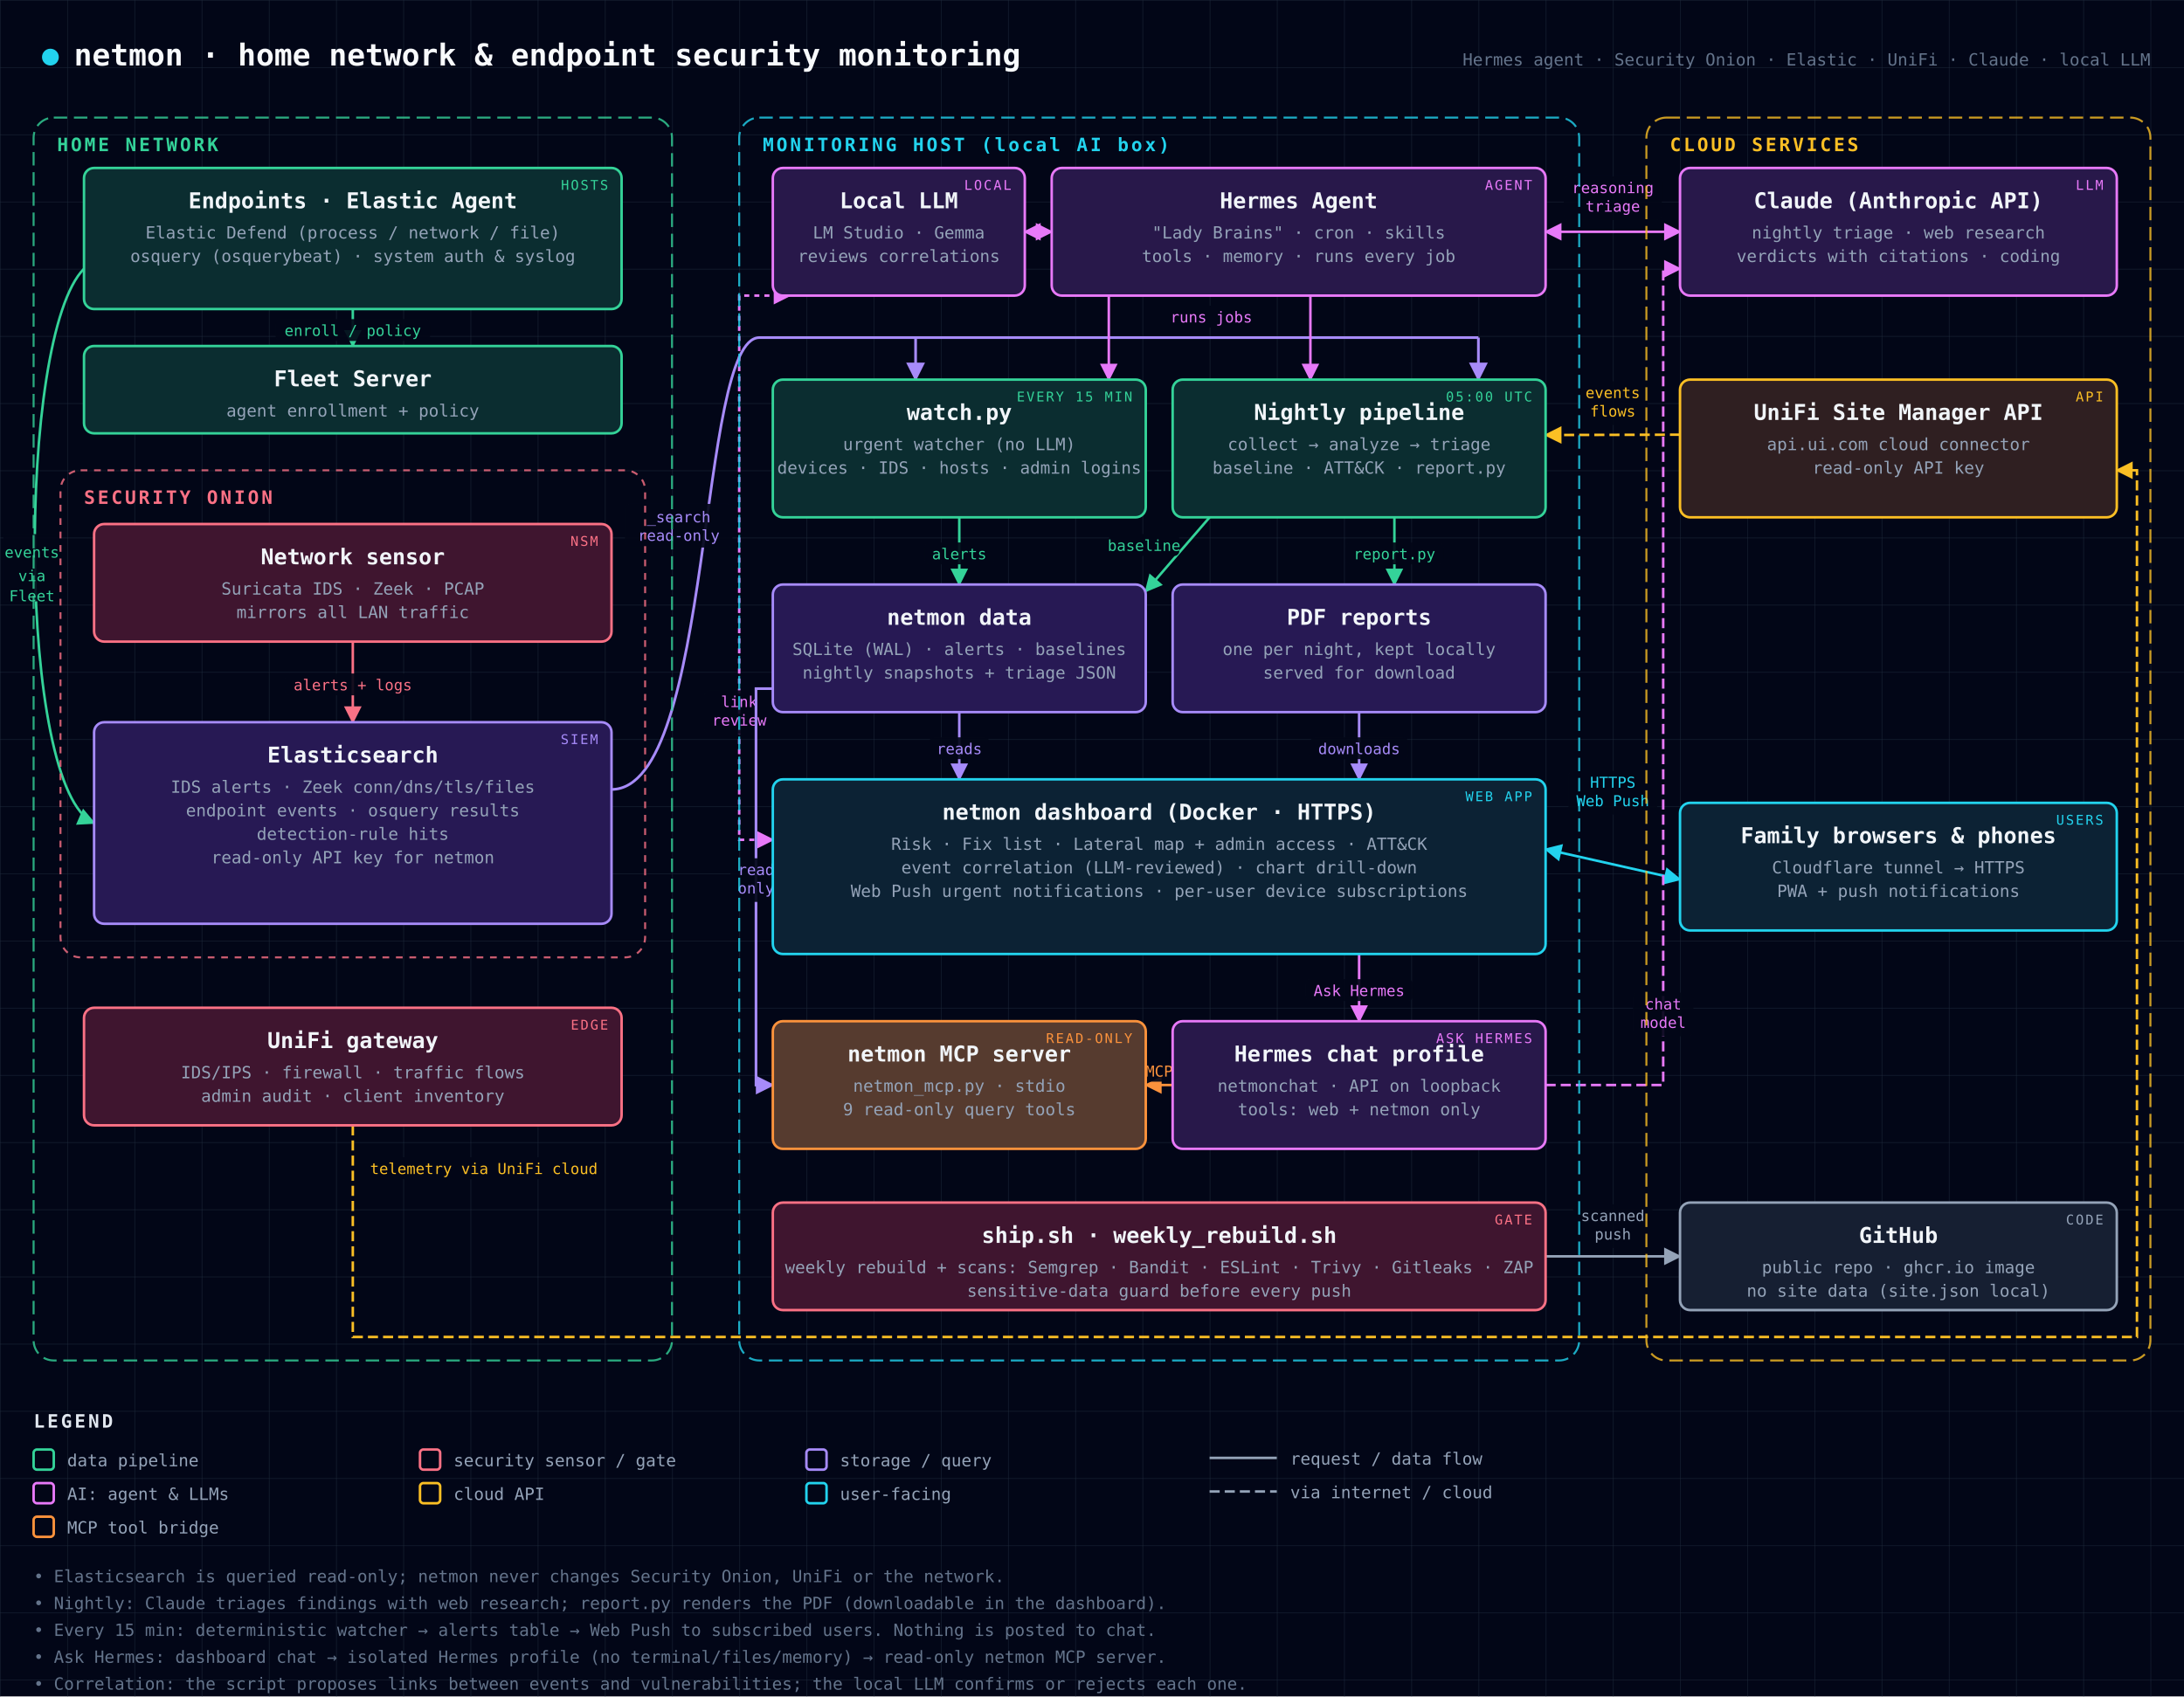
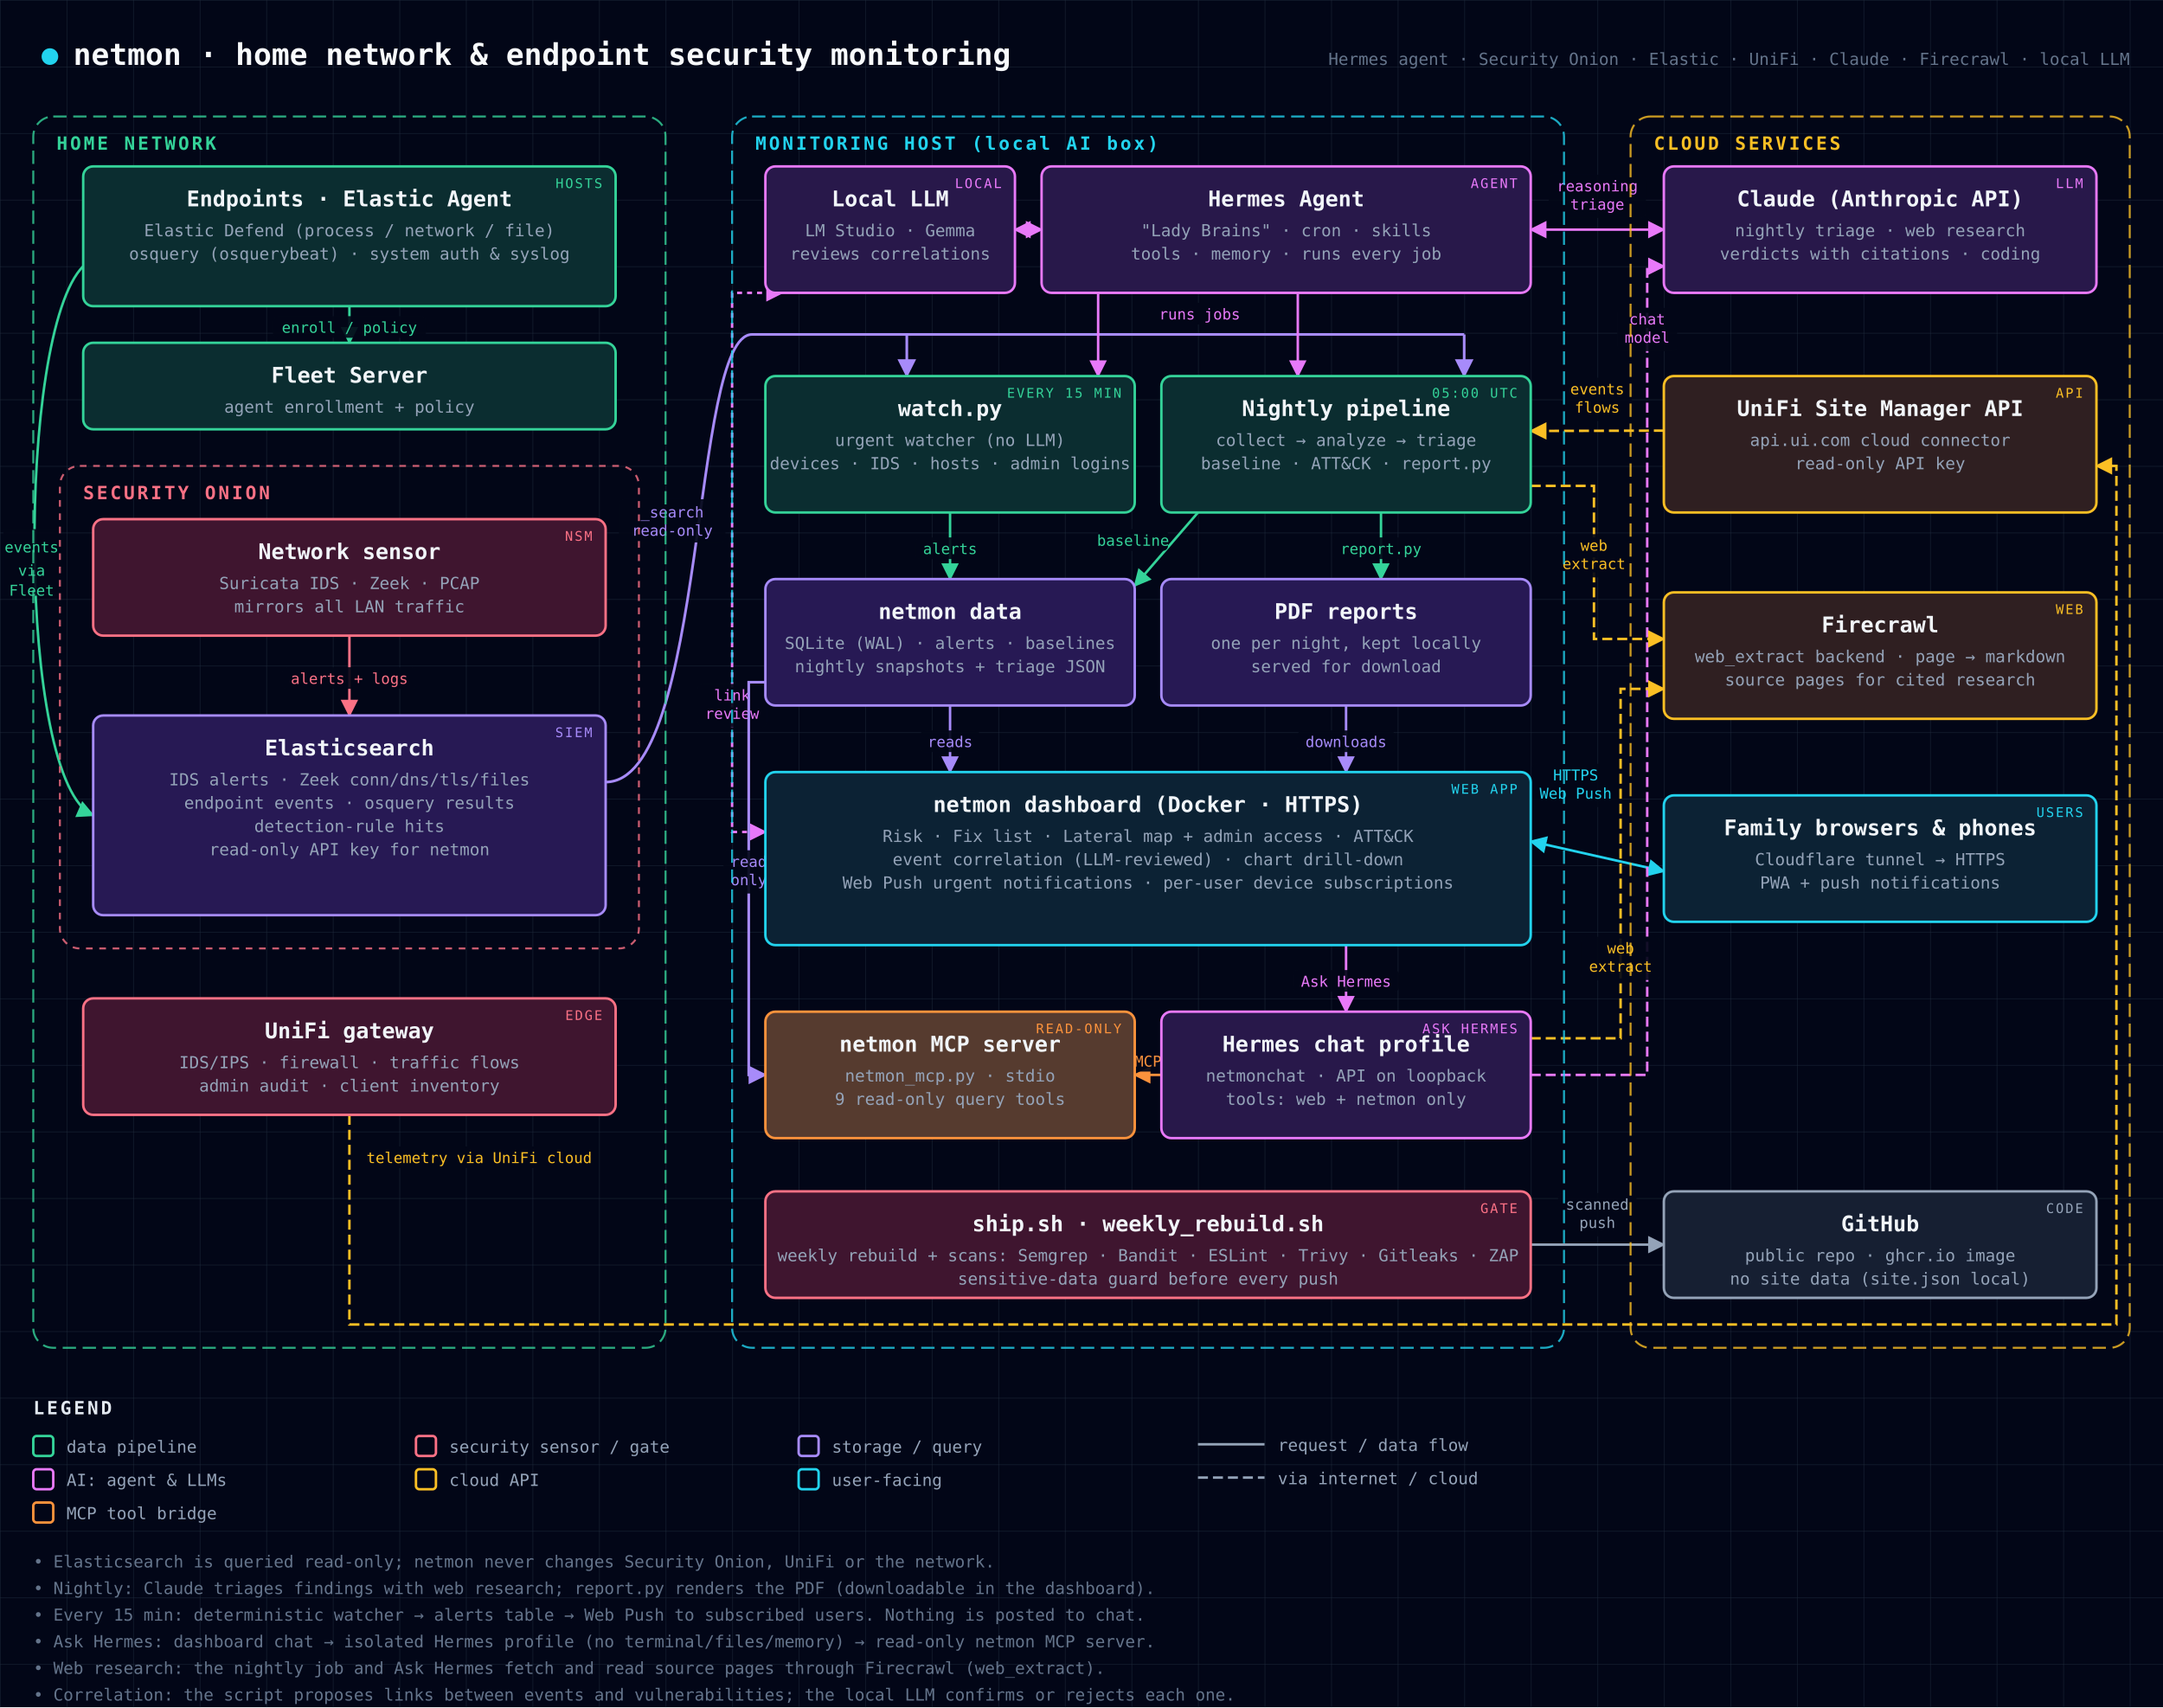
- <svg xmlns="http://www.w3.org/2000/svg" viewBox="0 0 1300 1010" width="1300" height="1010" font-family="JetBrains Mono, ui-monospace, SFMono-Regular, Menlo, Consolas, monospace">
+ <svg xmlns="http://www.w3.org/2000/svg" viewBox="0 0 1300 1026" width="1300" height="1026" font-family="JetBrains Mono, ui-monospace, SFMono-Regular, Menlo, Consolas, monospace">
  <defs>
    <pattern id="grid" width="40" height="40" patternUnits="userSpaceOnUse">
      <path d="M 40 0 L 0 0 0 40" fill="none" stroke="#1e293b" stroke-width="0.5" />
    </pattern>
    <marker id="ah-22d3ee" viewBox="0 0 10 10" refX="9" refY="5" markerWidth="7" markerHeight="7" orient="auto-start-reverse">
      <path d="M0,0 L10,5 L0,10 z" fill="#22d3ee" />
    </marker>
    <marker id="ah-34d399" viewBox="0 0 10 10" refX="9" refY="5" markerWidth="7" markerHeight="7" orient="auto-start-reverse">
      <path d="M0,0 L10,5 L0,10 z" fill="#34d399" />
    </marker>
    <marker id="ah-64748b" viewBox="0 0 10 10" refX="9" refY="5" markerWidth="7" markerHeight="7" orient="auto-start-reverse">
      <path d="M0,0 L10,5 L0,10 z" fill="#64748b" />
    </marker>
    <marker id="ah-94a3b8" viewBox="0 0 10 10" refX="9" refY="5" markerWidth="7" markerHeight="7" orient="auto-start-reverse">
      <path d="M0,0 L10,5 L0,10 z" fill="#94a3b8" />
    </marker>
    <marker id="ah-a78bfa" viewBox="0 0 10 10" refX="9" refY="5" markerWidth="7" markerHeight="7" orient="auto-start-reverse">
      <path d="M0,0 L10,5 L0,10 z" fill="#a78bfa" />
    </marker>
    <marker id="ah-e879f9" viewBox="0 0 10 10" refX="9" refY="5" markerWidth="7" markerHeight="7" orient="auto-start-reverse">
      <path d="M0,0 L10,5 L0,10 z" fill="#e879f9" />
    </marker>
    <marker id="ah-fb7185" viewBox="0 0 10 10" refX="9" refY="5" markerWidth="7" markerHeight="7" orient="auto-start-reverse">
      <path d="M0,0 L10,5 L0,10 z" fill="#fb7185" />
    </marker>
    <marker id="ah-fb923c" viewBox="0 0 10 10" refX="9" refY="5" markerWidth="7" markerHeight="7" orient="auto-start-reverse">
      <path d="M0,0 L10,5 L0,10 z" fill="#fb923c" />
    </marker>
    <marker id="ah-fbbf24" viewBox="0 0 10 10" refX="9" refY="5" markerWidth="7" markerHeight="7" orient="auto-start-reverse">
      <path d="M0,0 L10,5 L0,10 z" fill="#fbbf24" />
    </marker>
  </defs>
-   <rect width="1300" height="1010" fill="#020617" />
-   <rect width="1300" height="1010" fill="url(#grid)" />
+   <rect width="1300" height="1026" fill="#020617" />
+   <rect width="1300" height="1026" fill="url(#grid)" />
  <circle cx="30" cy="34" r="5" fill="#22d3ee" />
  <text x="44" y="39" fill="#f8fafc" font-size="18" font-weight="700">netmon · home network &amp; endpoint security monitoring</text>
-   <text x="1280" y="39" text-anchor="end" fill="#64748b" font-size="10">Hermes agent · Security Onion · Elastic · UniFi · Claude · local LLM</text>
+   <text x="1280" y="39" text-anchor="end" fill="#64748b" font-size="10">Hermes agent · Security Onion · Elastic · UniFi · Claude · Firecrawl · local LLM</text>
  <path d="M210.0,184 L210.0,206" fill="none" stroke="#34d399" stroke-width="1.5" marker-end="url(#ah-34d399)" />
  <rect x="164.0" y="190.0" width="92.0" height="13" rx="3" fill="#020617" opacity="0.92" />
  <text x="210.0" y="200.0" text-anchor="middle" fill="#34d399" font-size="9">enroll / policy</text>
  <path d="M50,160 C10,200 10,470 56,490" fill="none" stroke="#34d399" stroke-width="1.5" marker-end="url(#ah-34d399)" />
  <rect x="2" y="318" width="34" height="40" fill="#020617" opacity="0.9" />
  <text x="19" y="332" text-anchor="middle" fill="#34d399" font-size="9">events</text>
  <text x="19" y="346" text-anchor="middle" fill="#34d399" font-size="9">via</text>
  <text x="19" y="358" text-anchor="middle" fill="#34d399" font-size="9">Fleet</text>
  <path d="M210.0,382 L210.0,430" fill="none" stroke="#fb7185" stroke-width="1.5" marker-end="url(#ah-fb7185)" />
  <rect x="169.6" y="401.0" width="80.8" height="13" rx="3" fill="#020617" opacity="0.92" />
  <text x="210.0" y="411.0" text-anchor="middle" fill="#fb7185" font-size="9">alerts + logs</text>
  <path d="M364,470 C425,470 415,201 452,201 L880,201" fill="none" stroke="#a78bfa" stroke-width="1.6" />
  <path d="M545,201 L545,226" fill="none" stroke="#a78bfa" stroke-width="1.6" marker-end="url(#ah-a78bfa)" />
  <path d="M880,201 L880,226" fill="none" stroke="#a78bfa" stroke-width="1.6" marker-end="url(#ah-a78bfa)" />
  <rect x="372" y="300" width="64" height="26" rx="3" fill="#020617" opacity="0.92" />
  <text x="404" y="311" text-anchor="middle" fill="#a78bfa" font-size="9">_search</text>
  <text x="404" y="322" text-anchor="middle" fill="#a78bfa" font-size="9">read-only</text>
  <path d="M210,670 L210,796 L1272,796 L1272,280 L1260,280" fill="none" stroke="#fbbf24" stroke-width="1.5" stroke-dasharray="6,3" marker-end="url(#ah-fbbf24)" />
  <rect x="222" y="689" width="132" height="13" rx="3" fill="#020617" />
  <text x="288" y="699" text-anchor="middle" fill="#fbbf24" font-size="9">telemetry via UniFi cloud</text>
  <path d="M1000,258.8 L920,259" fill="none" stroke="#fbbf24" stroke-width="1.5" marker-end="url(#ah-fbbf24)" stroke-dasharray="6,3" />
  <rect x="939.2" y="227" width="41.6" height="26" rx="3" fill="#020617" opacity="0.92" />
  <text x="960" y="237" text-anchor="middle" fill="#fbbf24" font-size="9">events</text>
  <text x="960" y="248" text-anchor="middle" fill="#fbbf24" font-size="9">flows</text>
  <path d="M610,138.0 L626,138.0" fill="none" stroke="#e879f9" stroke-width="1.5" marker-end="url(#ah-e879f9)" marker-start="url(#ah-e879f9)" />
  <path d="M920,138.0 L1000,138.0" fill="none" stroke="#e879f9" stroke-width="1.5" marker-end="url(#ah-e879f9)" marker-start="url(#ah-e879f9)" />
  <rect x="930.8" y="105" width="58.4" height="26" rx="3" fill="#020617" opacity="0.92" />
  <text x="960" y="115" text-anchor="middle" fill="#e879f9" font-size="9">reasoning</text>
  <text x="960" y="126" text-anchor="middle" fill="#e879f9" font-size="9">triage</text>
  <path d="M660,176 L660,226" fill="none" stroke="#e879f9" stroke-width="1.5" marker-end="url(#ah-e879f9)" />
  <path d="M780,176 L780,226" fill="none" stroke="#e879f9" stroke-width="1.5" marker-end="url(#ah-e879f9)" />
  <rect x="690" y="182" width="62" height="13" rx="3" fill="#020617" />
  <text x="721" y="192" text-anchor="middle" fill="#e879f9" font-size="9">runs jobs</text>
  <path d="M571.0,308 L571.0,348" fill="none" stroke="#34d399" stroke-width="1.5" marker-end="url(#ah-34d399)" />
  <rect x="550.2" y="323.0" width="41.6" height="13" rx="3" fill="#020617" opacity="0.92" />
  <text x="571.0" y="333.0" text-anchor="middle" fill="#34d399" font-size="9">alerts</text>
  <path d="M720,308 L682,352" fill="none" stroke="#34d399" stroke-width="1.5" marker-end="url(#ah-34d399)" />
  <rect x="660" y="318" width="42" height="13" rx="3" fill="#020617" />
  <text x="681" y="328" text-anchor="middle" fill="#34d399" font-size="9">baseline</text>
  <path d="M830,308 L830,348" fill="none" stroke="#34d399" stroke-width="1.5" marker-end="url(#ah-34d399)" />
  <rect x="800.8" y="323.0" width="58.4" height="13" rx="3" fill="#020617" opacity="0.92" />
  <text x="830.0" y="333.0" text-anchor="middle" fill="#34d399" font-size="9">report.py</text>
  <path d="M571.0,424 L571,464" fill="none" stroke="#a78bfa" stroke-width="1.5" marker-end="url(#ah-a78bfa)" />
  <rect x="553.0" y="439.0" width="36.0" height="13" rx="3" fill="#020617" opacity="0.92" />
  <text x="571.0" y="449.0" text-anchor="middle" fill="#a78bfa" font-size="9">reads</text>
  <path d="M809.0,424 L809,464" fill="none" stroke="#a78bfa" stroke-width="1.5" marker-end="url(#ah-a78bfa)" />
  <rect x="779.8" y="439.0" width="58.4" height="13" rx="3" fill="#020617" opacity="0.92" />
  <text x="809.0" y="449.0" text-anchor="middle" fill="#a78bfa" font-size="9">downloads</text>
  <path d="M920,505.6 L1000,523.6" fill="none" stroke="#22d3ee" stroke-width="1.5" marker-end="url(#ah-22d3ee)" marker-start="url(#ah-22d3ee)" />
-   <rect x="933.6" y="459" width="52.8" height="26" rx="3" fill="#020617" opacity="0.92" />
-   <text x="960" y="469" text-anchor="middle" fill="#22d3ee" font-size="9">HTTPS</text>
-   <text x="960" y="480" text-anchor="middle" fill="#22d3ee" font-size="9">Web Push</text>
+   <rect x="920.6" y="459" width="52.8" height="26" rx="3" fill="#020617" opacity="0.92" />
+   <text x="947" y="469" text-anchor="middle" fill="#22d3ee" font-size="9">HTTPS</text>
+   <text x="947" y="480" text-anchor="middle" fill="#22d3ee" font-size="9">Web Push</text>
  <path d="M920,748.0 L1000,748.0" fill="none" stroke="#94a3b8" stroke-width="1.5" marker-end="url(#ah-94a3b8)" />
  <rect x="936.4" y="717" width="47.2" height="26" rx="3" fill="#020617" opacity="0.92" />
  <text x="960" y="727" text-anchor="middle" fill="#94a3b8" font-size="9">scanned</text>
  <text x="960" y="738" text-anchor="middle" fill="#94a3b8" font-size="9">push</text>
  <path d="M470,176 L440,176 L440,500 L460,500" fill="none" stroke="#e879f9" stroke-width="1.5" stroke-dasharray="3,3" marker-start="url(#ah-e879f9)" marker-end="url(#ah-e879f9)" />
  <rect x="419.2" y="411" width="41.6" height="26" rx="3" fill="#020617" opacity="0.92" />
  <text x="440" y="421" text-anchor="middle" fill="#e879f9" font-size="9">link</text>
  <text x="440" y="432" text-anchor="middle" fill="#e879f9" font-size="9">review</text>
  <path d="M809,568 L809,608" fill="none" stroke="#e879f9" stroke-width="1.5" marker-end="url(#ah-e879f9)" />
  <rect x="777.0" y="583.0" width="64.0" height="13" rx="3" fill="#020617" opacity="0.92" />
  <text x="809.0" y="593.0" text-anchor="middle" fill="#e879f9" font-size="9">Ask Hermes</text>
  <path d="M698,646.0 L682,646.0" fill="none" stroke="#fb923c" stroke-width="1.5" marker-end="url(#ah-fb923c)" />
  <rect x="677.6" y="631.0" width="24.8" height="13" rx="3" fill="#020617" opacity="0.92" />
  <text x="690.0" y="641.0" text-anchor="middle" fill="#fb923c" font-size="9">MCP</text>
  <path d="M460,410 L450,410 L450,646 L460,646" fill="none" stroke="#a78bfa" stroke-width="1.6" marker-end="url(#ah-a78bfa)" />
  <rect x="434.8" y="511" width="30.4" height="26" rx="3" fill="#020617" opacity="0.92" />
  <text x="450" y="521" text-anchor="middle" fill="#a78bfa" font-size="9">read</text>
  <text x="450" y="532" text-anchor="middle" fill="#a78bfa" font-size="9">only</text>
  <path d="M920,646 L990,646 L990,160 L1000,160" fill="none" stroke="#e879f9" stroke-width="1.5" stroke-dasharray="6,3" marker-end="url(#ah-e879f9)" />
-   <rect x="972.0" y="591" width="36.0" height="26" rx="3" fill="#020617" opacity="0.92" />
-   <text x="990" y="601" text-anchor="middle" fill="#e879f9" font-size="9">chat</text>
-   <text x="990" y="612" text-anchor="middle" fill="#e879f9" font-size="9">model</text>
+   <rect x="972.0" y="185" width="36.0" height="26" rx="3" fill="#020617" opacity="0.92" />
+   <text x="990" y="195" text-anchor="middle" fill="#e879f9" font-size="9">chat</text>
+   <text x="990" y="206" text-anchor="middle" fill="#e879f9" font-size="9">model</text>
+   <path d="M920,292 L958,292 L958,384 L1000,384" fill="none" stroke="#fbbf24" stroke-width="1.5" stroke-dasharray="6,3" marker-end="url(#ah-fbbf24)" />
+   <rect x="934.4" y="321" width="47.2" height="26" rx="3" fill="#020617" opacity="0.92" />
+   <text x="958" y="331" text-anchor="middle" fill="#fbbf24" font-size="9">web</text>
+   <text x="958" y="342" text-anchor="middle" fill="#fbbf24" font-size="9">extract</text>
+   <path d="M920,624 L974,624 L974,414 L1000,414" fill="none" stroke="#fbbf24" stroke-width="1.5" stroke-dasharray="6,3" marker-end="url(#ah-fbbf24)" />
+   <rect x="950.4" y="563" width="47.2" height="26" rx="3" fill="#020617" opacity="0.92" />
+   <text x="974" y="573" text-anchor="middle" fill="#fbbf24" font-size="9">web</text>
+   <text x="974" y="584" text-anchor="middle" fill="#fbbf24" font-size="9">extract</text>
  <rect x="20" y="70" width="380" height="740" rx="12" fill="none" stroke="#34d399" stroke-width="1.2" stroke-dasharray="8,4" opacity="0.8" />
  <text x="34" y="90" fill="#34d399" font-size="11" font-weight="700" letter-spacing="1.5">HOME NETWORK</text>
  <rect x="36" y="280" width="348" height="290" rx="12" fill="none" stroke="#fb7185" stroke-width="1.2" stroke-dasharray="4,4" opacity="0.8" />
  <text x="50" y="300" fill="#fb7185" font-size="11" font-weight="700" letter-spacing="1.5">SECURITY ONION</text>
  <rect x="440" y="70" width="500" height="740" rx="12" fill="none" stroke="#22d3ee" stroke-width="1.2" stroke-dasharray="8,4" opacity="0.8" />
  <text x="454" y="90" fill="#22d3ee" font-size="11" font-weight="700" letter-spacing="1.5">MONITORING HOST (local AI box)</text>
  <rect x="980" y="70" width="300" height="740" rx="12" fill="none" stroke="#fbbf24" stroke-width="1.2" stroke-dasharray="8,4" opacity="0.8" />
  <text x="994" y="90" fill="#fbbf24" font-size="11" font-weight="700" letter-spacing="1.5">CLOUD SERVICES</text>
  <rect x="50" y="100" width="320" height="84" rx="6" fill="#0f172a" />
  <rect x="50" y="100" width="320" height="84" rx="6" fill="rgba(6,78,59,0.4)" stroke="#34d399" stroke-width="1.5" />
  <text x="210.0" y="124" text-anchor="middle" fill="#f1f5f9" font-size="13" font-weight="700">Endpoints · Elastic Agent</text>
  <text x="210.0" y="142" text-anchor="middle" fill="#94a3b8" font-size="10">Elastic Defend (process / network / file)</text>
  <text x="210.0" y="156" text-anchor="middle" fill="#94a3b8" font-size="10">osquery (osquerybeat) · system auth &amp; syslog</text>
  <text x="362" y="113" text-anchor="end" fill="#34d399" font-size="8" letter-spacing="1">HOSTS</text>
  <rect x="50" y="206" width="320" height="52" rx="6" fill="#0f172a" />
  <rect x="50" y="206" width="320" height="52" rx="6" fill="rgba(6,78,59,0.4)" stroke="#34d399" stroke-width="1.5" />
  <text x="210.0" y="230" text-anchor="middle" fill="#f1f5f9" font-size="13" font-weight="700">Fleet Server</text>
  <text x="210.0" y="248" text-anchor="middle" fill="#94a3b8" font-size="10">agent enrollment + policy</text>
  <rect x="56" y="312" width="308" height="70" rx="6" fill="#0f172a" />
  <rect x="56" y="312" width="308" height="70" rx="6" fill="rgba(136,19,55,0.4)" stroke="#fb7185" stroke-width="1.5" />
  <text x="210.0" y="336" text-anchor="middle" fill="#f1f5f9" font-size="13" font-weight="700">Network sensor</text>
  <text x="210.0" y="354" text-anchor="middle" fill="#94a3b8" font-size="10">Suricata IDS · Zeek · PCAP</text>
  <text x="210.0" y="368" text-anchor="middle" fill="#94a3b8" font-size="10">mirrors all LAN traffic</text>
  <text x="356" y="325" text-anchor="end" fill="#fb7185" font-size="8" letter-spacing="1">NSM</text>
  <rect x="56" y="430" width="308" height="120" rx="6" fill="#0f172a" />
  <rect x="56" y="430" width="308" height="120" rx="6" fill="rgba(76,29,149,0.4)" stroke="#a78bfa" stroke-width="1.5" />
  <text x="210.0" y="454" text-anchor="middle" fill="#f1f5f9" font-size="13" font-weight="700">Elasticsearch</text>
  <text x="210.0" y="472" text-anchor="middle" fill="#94a3b8" font-size="10">IDS alerts · Zeek conn/dns/tls/files</text>
  <text x="210.0" y="486" text-anchor="middle" fill="#94a3b8" font-size="10">endpoint events · osquery results</text>
  <text x="210.0" y="500" text-anchor="middle" fill="#94a3b8" font-size="10">detection-rule hits</text>
  <text x="210.0" y="514" text-anchor="middle" fill="#94a3b8" font-size="10">read-only API key for netmon</text>
  <text x="356" y="443" text-anchor="end" fill="#a78bfa" font-size="8" letter-spacing="1">SIEM</text>
  <rect x="50" y="600" width="320" height="70" rx="6" fill="#0f172a" />
  <rect x="50" y="600" width="320" height="70" rx="6" fill="rgba(136,19,55,0.4)" stroke="#fb7185" stroke-width="1.5" />
  <text x="210.0" y="624" text-anchor="middle" fill="#f1f5f9" font-size="13" font-weight="700">UniFi gateway</text>
  <text x="210.0" y="642" text-anchor="middle" fill="#94a3b8" font-size="10">IDS/IPS · firewall · traffic flows</text>
  <text x="210.0" y="656" text-anchor="middle" fill="#94a3b8" font-size="10">admin audit · client inventory</text>
  <text x="362" y="613" text-anchor="end" fill="#fb7185" font-size="8" letter-spacing="1">EDGE</text>
  <rect x="460" y="100" width="150" height="76" rx="6" fill="#0f172a" />
  <rect x="460" y="100" width="150" height="76" rx="6" fill="rgba(88,28,135,0.35)" stroke="#e879f9" stroke-width="1.5" />
  <text x="535.0" y="124" text-anchor="middle" fill="#f1f5f9" font-size="13" font-weight="700">Local LLM</text>
  <text x="535.0" y="142" text-anchor="middle" fill="#94a3b8" font-size="10">LM Studio · Gemma</text>
  <text x="535.0" y="156" text-anchor="middle" fill="#94a3b8" font-size="10">reviews correlations</text>
  <text x="602" y="113" text-anchor="end" fill="#e879f9" font-size="8" letter-spacing="1">LOCAL</text>
  <rect x="626" y="100" width="294" height="76" rx="6" fill="#0f172a" />
  <rect x="626" y="100" width="294" height="76" rx="6" fill="rgba(88,28,135,0.35)" stroke="#e879f9" stroke-width="1.5" />
  <text x="773.0" y="124" text-anchor="middle" fill="#f1f5f9" font-size="13" font-weight="700">Hermes Agent</text>
  <text x="773.0" y="142" text-anchor="middle" fill="#94a3b8" font-size="10">"Lady Brains" · cron · skills</text>
  <text x="773.0" y="156" text-anchor="middle" fill="#94a3b8" font-size="10">tools · memory · runs every job</text>
  <text x="912" y="113" text-anchor="end" fill="#e879f9" font-size="8" letter-spacing="1">AGENT</text>
  <rect x="460" y="226" width="222" height="82" rx="6" fill="#0f172a" />
  <rect x="460" y="226" width="222" height="82" rx="6" fill="rgba(6,78,59,0.4)" stroke="#34d399" stroke-width="1.5" />
  <text x="571.0" y="250" text-anchor="middle" fill="#f1f5f9" font-size="13" font-weight="700">watch.py</text>
  <text x="571.0" y="268" text-anchor="middle" fill="#94a3b8" font-size="10">urgent watcher (no LLM)</text>
  <text x="571.0" y="282" text-anchor="middle" fill="#94a3b8" font-size="10">devices · IDS · hosts · admin logins</text>
  <text x="674" y="239" text-anchor="end" fill="#34d399" font-size="8" letter-spacing="1">EVERY 15 MIN</text>
  <rect x="698" y="226" width="222" height="82" rx="6" fill="#0f172a" />
  <rect x="698" y="226" width="222" height="82" rx="6" fill="rgba(6,78,59,0.4)" stroke="#34d399" stroke-width="1.5" />
  <text x="809.0" y="250" text-anchor="middle" fill="#f1f5f9" font-size="13" font-weight="700">Nightly pipeline</text>
  <text x="809.0" y="268" text-anchor="middle" fill="#94a3b8" font-size="10">collect → analyze → triage</text>
  <text x="809.0" y="282" text-anchor="middle" fill="#94a3b8" font-size="10">baseline · ATT&amp;CK · report.py</text>
  <text x="912" y="239" text-anchor="end" fill="#34d399" font-size="8" letter-spacing="1">05:00 UTC</text>
  <rect x="460" y="348" width="222" height="76" rx="6" fill="#0f172a" />
  <rect x="460" y="348" width="222" height="76" rx="6" fill="rgba(76,29,149,0.4)" stroke="#a78bfa" stroke-width="1.5" />
  <text x="571.0" y="372" text-anchor="middle" fill="#f1f5f9" font-size="13" font-weight="700">netmon data</text>
  <text x="571.0" y="390" text-anchor="middle" fill="#94a3b8" font-size="10">SQLite (WAL) · alerts · baselines</text>
  <text x="571.0" y="404" text-anchor="middle" fill="#94a3b8" font-size="10">nightly snapshots + triage JSON</text>
  <rect x="698" y="348" width="222" height="76" rx="6" fill="#0f172a" />
  <rect x="698" y="348" width="222" height="76" rx="6" fill="rgba(76,29,149,0.4)" stroke="#a78bfa" stroke-width="1.5" />
  <text x="809.0" y="372" text-anchor="middle" fill="#f1f5f9" font-size="13" font-weight="700">PDF reports</text>
  <text x="809.0" y="390" text-anchor="middle" fill="#94a3b8" font-size="10">one per night, kept locally</text>
  <text x="809.0" y="404" text-anchor="middle" fill="#94a3b8" font-size="10">served for download</text>
  <rect x="460" y="464" width="460" height="104" rx="6" fill="#0f172a" />
  <rect x="460" y="464" width="460" height="104" rx="6" fill="rgba(8,51,68,0.4)" stroke="#22d3ee" stroke-width="1.5" />
  <text x="690.0" y="488" text-anchor="middle" fill="#f1f5f9" font-size="13" font-weight="700">netmon dashboard  (Docker · HTTPS)</text>
  <text x="690.0" y="506" text-anchor="middle" fill="#94a3b8" font-size="10">Risk · Fix list · Lateral map + admin access · ATT&amp;CK</text>
  <text x="690.0" y="520" text-anchor="middle" fill="#94a3b8" font-size="10">event correlation (LLM-reviewed) · chart drill-down</text>
  <text x="690.0" y="534" text-anchor="middle" fill="#94a3b8" font-size="10">Web Push urgent notifications · per-user device subscriptions</text>
  <text x="912" y="477" text-anchor="end" fill="#22d3ee" font-size="8" letter-spacing="1">WEB APP</text>
  <rect x="460" y="608" width="222" height="76" rx="6" fill="#0f172a" />
  <rect x="460" y="608" width="222" height="76" rx="6" fill="rgba(251,146,60,0.3)" stroke="#fb923c" stroke-width="1.5" />
  <text x="571.0" y="632" text-anchor="middle" fill="#f1f5f9" font-size="13" font-weight="700">netmon MCP server</text>
  <text x="571.0" y="650" text-anchor="middle" fill="#94a3b8" font-size="10">netmon_mcp.py · stdio</text>
  <text x="571.0" y="664" text-anchor="middle" fill="#94a3b8" font-size="10">9 read-only query tools</text>
  <text x="674" y="621" text-anchor="end" fill="#fb923c" font-size="8" letter-spacing="1">READ-ONLY</text>
  <rect x="698" y="608" width="222" height="76" rx="6" fill="#0f172a" />
  <rect x="698" y="608" width="222" height="76" rx="6" fill="rgba(88,28,135,0.35)" stroke="#e879f9" stroke-width="1.5" />
  <text x="809.0" y="632" text-anchor="middle" fill="#f1f5f9" font-size="13" font-weight="700">Hermes chat profile</text>
  <text x="809.0" y="650" text-anchor="middle" fill="#94a3b8" font-size="10">netmonchat · API on loopback</text>
  <text x="809.0" y="664" text-anchor="middle" fill="#94a3b8" font-size="10">tools: web + netmon only</text>
  <text x="912" y="621" text-anchor="end" fill="#e879f9" font-size="8" letter-spacing="1">ASK HERMES</text>
  <rect x="460" y="716" width="460" height="64" rx="6" fill="#0f172a" />
  <rect x="460" y="716" width="460" height="64" rx="6" fill="rgba(136,19,55,0.4)" stroke="#fb7185" stroke-width="1.5" />
  <text x="690.0" y="740" text-anchor="middle" fill="#f1f5f9" font-size="13" font-weight="700">ship.sh · weekly_rebuild.sh</text>
  <text x="690.0" y="758" text-anchor="middle" fill="#94a3b8" font-size="10">weekly rebuild + scans: Semgrep · Bandit · ESLint · Trivy · Gitleaks · ZAP</text>
  <text x="690.0" y="772" text-anchor="middle" fill="#94a3b8" font-size="10">sensitive-data guard before every push</text>
  <text x="912" y="729" text-anchor="end" fill="#fb7185" font-size="8" letter-spacing="1">GATE</text>
  <rect x="1000" y="100" width="260" height="76" rx="6" fill="#0f172a" />
  <rect x="1000" y="100" width="260" height="76" rx="6" fill="rgba(88,28,135,0.35)" stroke="#e879f9" stroke-width="1.5" />
  <text x="1130.0" y="124" text-anchor="middle" fill="#f1f5f9" font-size="13" font-weight="700">Claude  (Anthropic API)</text>
  <text x="1130.0" y="142" text-anchor="middle" fill="#94a3b8" font-size="10">nightly triage · web research</text>
  <text x="1130.0" y="156" text-anchor="middle" fill="#94a3b8" font-size="10">verdicts with citations · coding</text>
  <text x="1252" y="113" text-anchor="end" fill="#e879f9" font-size="8" letter-spacing="1">LLM</text>
  <rect x="1000" y="226" width="260" height="82" rx="6" fill="#0f172a" />
  <rect x="1000" y="226" width="260" height="82" rx="6" fill="rgba(120,53,15,0.3)" stroke="#fbbf24" stroke-width="1.5" />
  <text x="1130.0" y="250" text-anchor="middle" fill="#f1f5f9" font-size="13" font-weight="700">UniFi Site Manager API</text>
  <text x="1130.0" y="268" text-anchor="middle" fill="#94a3b8" font-size="10">api.ui.com cloud connector</text>
  <text x="1130.0" y="282" text-anchor="middle" fill="#94a3b8" font-size="10">read-only API key</text>
  <text x="1252" y="239" text-anchor="end" fill="#fbbf24" font-size="8" letter-spacing="1">API</text>
+   <rect x="1000" y="356" width="260" height="76" rx="6" fill="#0f172a" />
+   <rect x="1000" y="356" width="260" height="76" rx="6" fill="rgba(120,53,15,0.3)" stroke="#fbbf24" stroke-width="1.5" />
+   <text x="1130.0" y="380" text-anchor="middle" fill="#f1f5f9" font-size="13" font-weight="700">Firecrawl</text>
+   <text x="1130.0" y="398" text-anchor="middle" fill="#94a3b8" font-size="10">web_extract backend · page → markdown</text>
+   <text x="1130.0" y="412" text-anchor="middle" fill="#94a3b8" font-size="10">source pages for cited research</text>
+   <text x="1252" y="369" text-anchor="end" fill="#fbbf24" font-size="8" letter-spacing="1">WEB</text>
  <rect x="1000" y="478" width="260" height="76" rx="6" fill="#0f172a" />
  <rect x="1000" y="478" width="260" height="76" rx="6" fill="rgba(8,51,68,0.4)" stroke="#22d3ee" stroke-width="1.5" />
  <text x="1130.0" y="502" text-anchor="middle" fill="#f1f5f9" font-size="13" font-weight="700">Family browsers &amp; phones</text>
  <text x="1130.0" y="520" text-anchor="middle" fill="#94a3b8" font-size="10">Cloudflare tunnel → HTTPS</text>
  <text x="1130.0" y="534" text-anchor="middle" fill="#94a3b8" font-size="10">PWA + push notifications</text>
  <text x="1252" y="491" text-anchor="end" fill="#22d3ee" font-size="8" letter-spacing="1">USERS</text>
  <rect x="1000" y="716" width="260" height="64" rx="6" fill="#0f172a" />
  <rect x="1000" y="716" width="260" height="64" rx="6" fill="rgba(30,41,59,0.5)" stroke="#94a3b8" stroke-width="1.5" />
  <text x="1130.0" y="740" text-anchor="middle" fill="#f1f5f9" font-size="13" font-weight="700">GitHub</text>
  <text x="1130.0" y="758" text-anchor="middle" fill="#94a3b8" font-size="10">public repo · ghcr.io image</text>
  <text x="1130.0" y="772" text-anchor="middle" fill="#94a3b8" font-size="10">no site data (site.json local)</text>
  <text x="1252" y="729" text-anchor="end" fill="#94a3b8" font-size="8" letter-spacing="1">CODE</text>
  <text x="20" y="850" fill="#e2e8f0" font-size="11" font-weight="700" letter-spacing="1.5">LEGEND</text>
  <rect x="20" y="863" width="12" height="12" rx="2" fill="none" stroke="#34d399" stroke-width="1.5" />
  <text x="40" y="873" fill="#94a3b8" font-size="10">data pipeline</text>
  <rect x="250" y="863" width="12" height="12" rx="2" fill="none" stroke="#fb7185" stroke-width="1.5" />
  <text x="270" y="873" fill="#94a3b8" font-size="10">security sensor / gate</text>
  <rect x="480" y="863" width="12" height="12" rx="2" fill="none" stroke="#a78bfa" stroke-width="1.5" />
  <text x="500" y="873" fill="#94a3b8" font-size="10">storage / query</text>
  <rect x="20" y="883" width="12" height="12" rx="2" fill="none" stroke="#e879f9" stroke-width="1.5" />
  <text x="40" y="893" fill="#94a3b8" font-size="10">AI: agent &amp; LLMs</text>
  <rect x="250" y="883" width="12" height="12" rx="2" fill="none" stroke="#fbbf24" stroke-width="1.5" />
  <text x="270" y="893" fill="#94a3b8" font-size="10">cloud API</text>
  <rect x="480" y="883" width="12" height="12" rx="2" fill="none" stroke="#22d3ee" stroke-width="1.5" />
  <text x="500" y="893" fill="#94a3b8" font-size="10">user-facing</text>
  <rect x="20" y="903" width="12" height="12" rx="2" fill="none" stroke="#fb923c" stroke-width="1.5" />
  <text x="40" y="913" fill="#94a3b8" font-size="10">MCP tool bridge</text>
  <line x1="720" y1="868" x2="760" y2="868" stroke="#94a3b8" stroke-width="1.5" />
  <text x="768" y="872" fill="#94a3b8" font-size="10">request / data flow</text>
  <line x1="720" y1="888" x2="760" y2="888" stroke="#94a3b8" stroke-width="1.5" stroke-dasharray="6,3" />
  <text x="768" y="892" fill="#94a3b8" font-size="10">via internet / cloud</text>
  <text x="20" y="942" fill="#64748b" font-size="10">• Elasticsearch is queried read-only; netmon never changes Security Onion, UniFi or the network.</text>
  <text x="20" y="958" fill="#64748b" font-size="10">• Nightly: Claude triages findings with web research; report.py renders the PDF (downloadable in the dashboard).</text>
  <text x="20" y="974" fill="#64748b" font-size="10">• Every 15 min: deterministic watcher → alerts table → Web Push to subscribed users. Nothing is posted to chat.</text>
  <text x="20" y="990" fill="#64748b" font-size="10">• Ask Hermes: dashboard chat → isolated Hermes profile (no terminal/files/memory) → read-only netmon MCP server.</text>
-   <text x="20" y="1006" fill="#64748b" font-size="10">• Correlation: the script proposes links between events and vulnerabilities; the local LLM confirms or rejects each one.</text>
+   <text x="20" y="1006" fill="#64748b" font-size="10">• Web research: the nightly job and Ask Hermes fetch and read source pages through Firecrawl (web_extract).</text>
+   <text x="20" y="1022" fill="#64748b" font-size="10">• Correlation: the script proposes links between events and vulnerabilities; the local LLM confirms or rejects each one.</text>
</svg>
